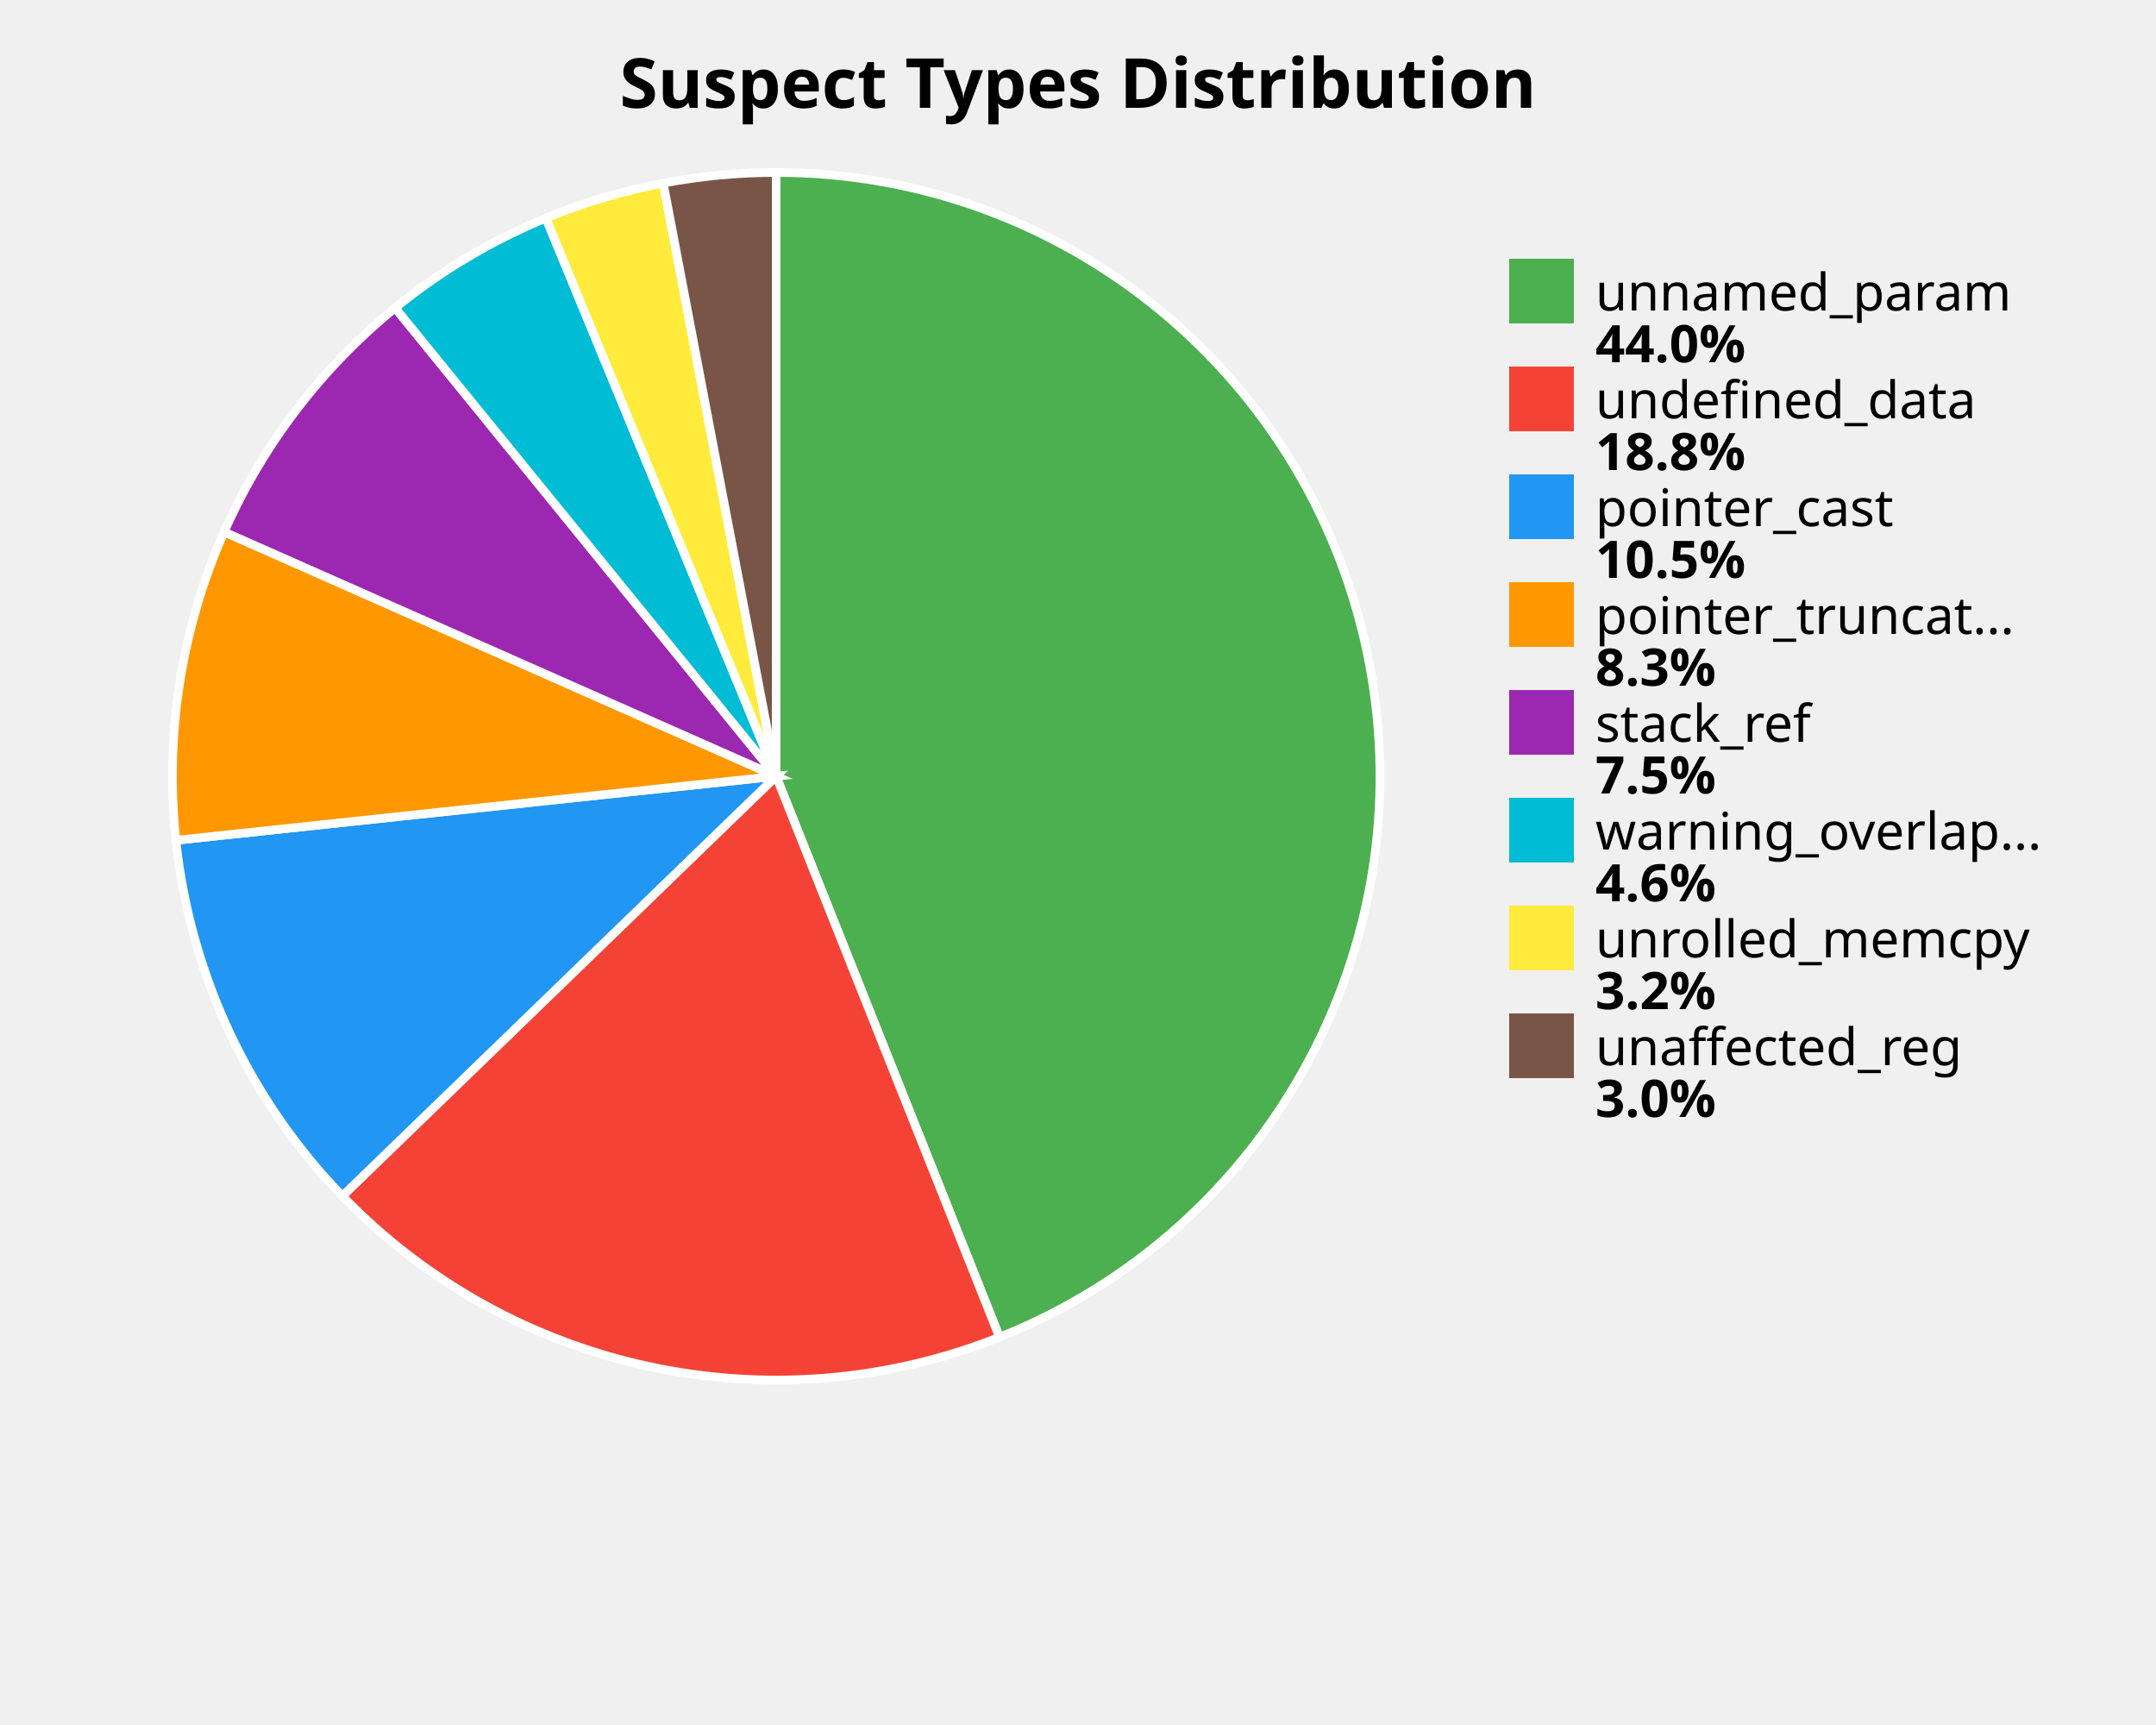
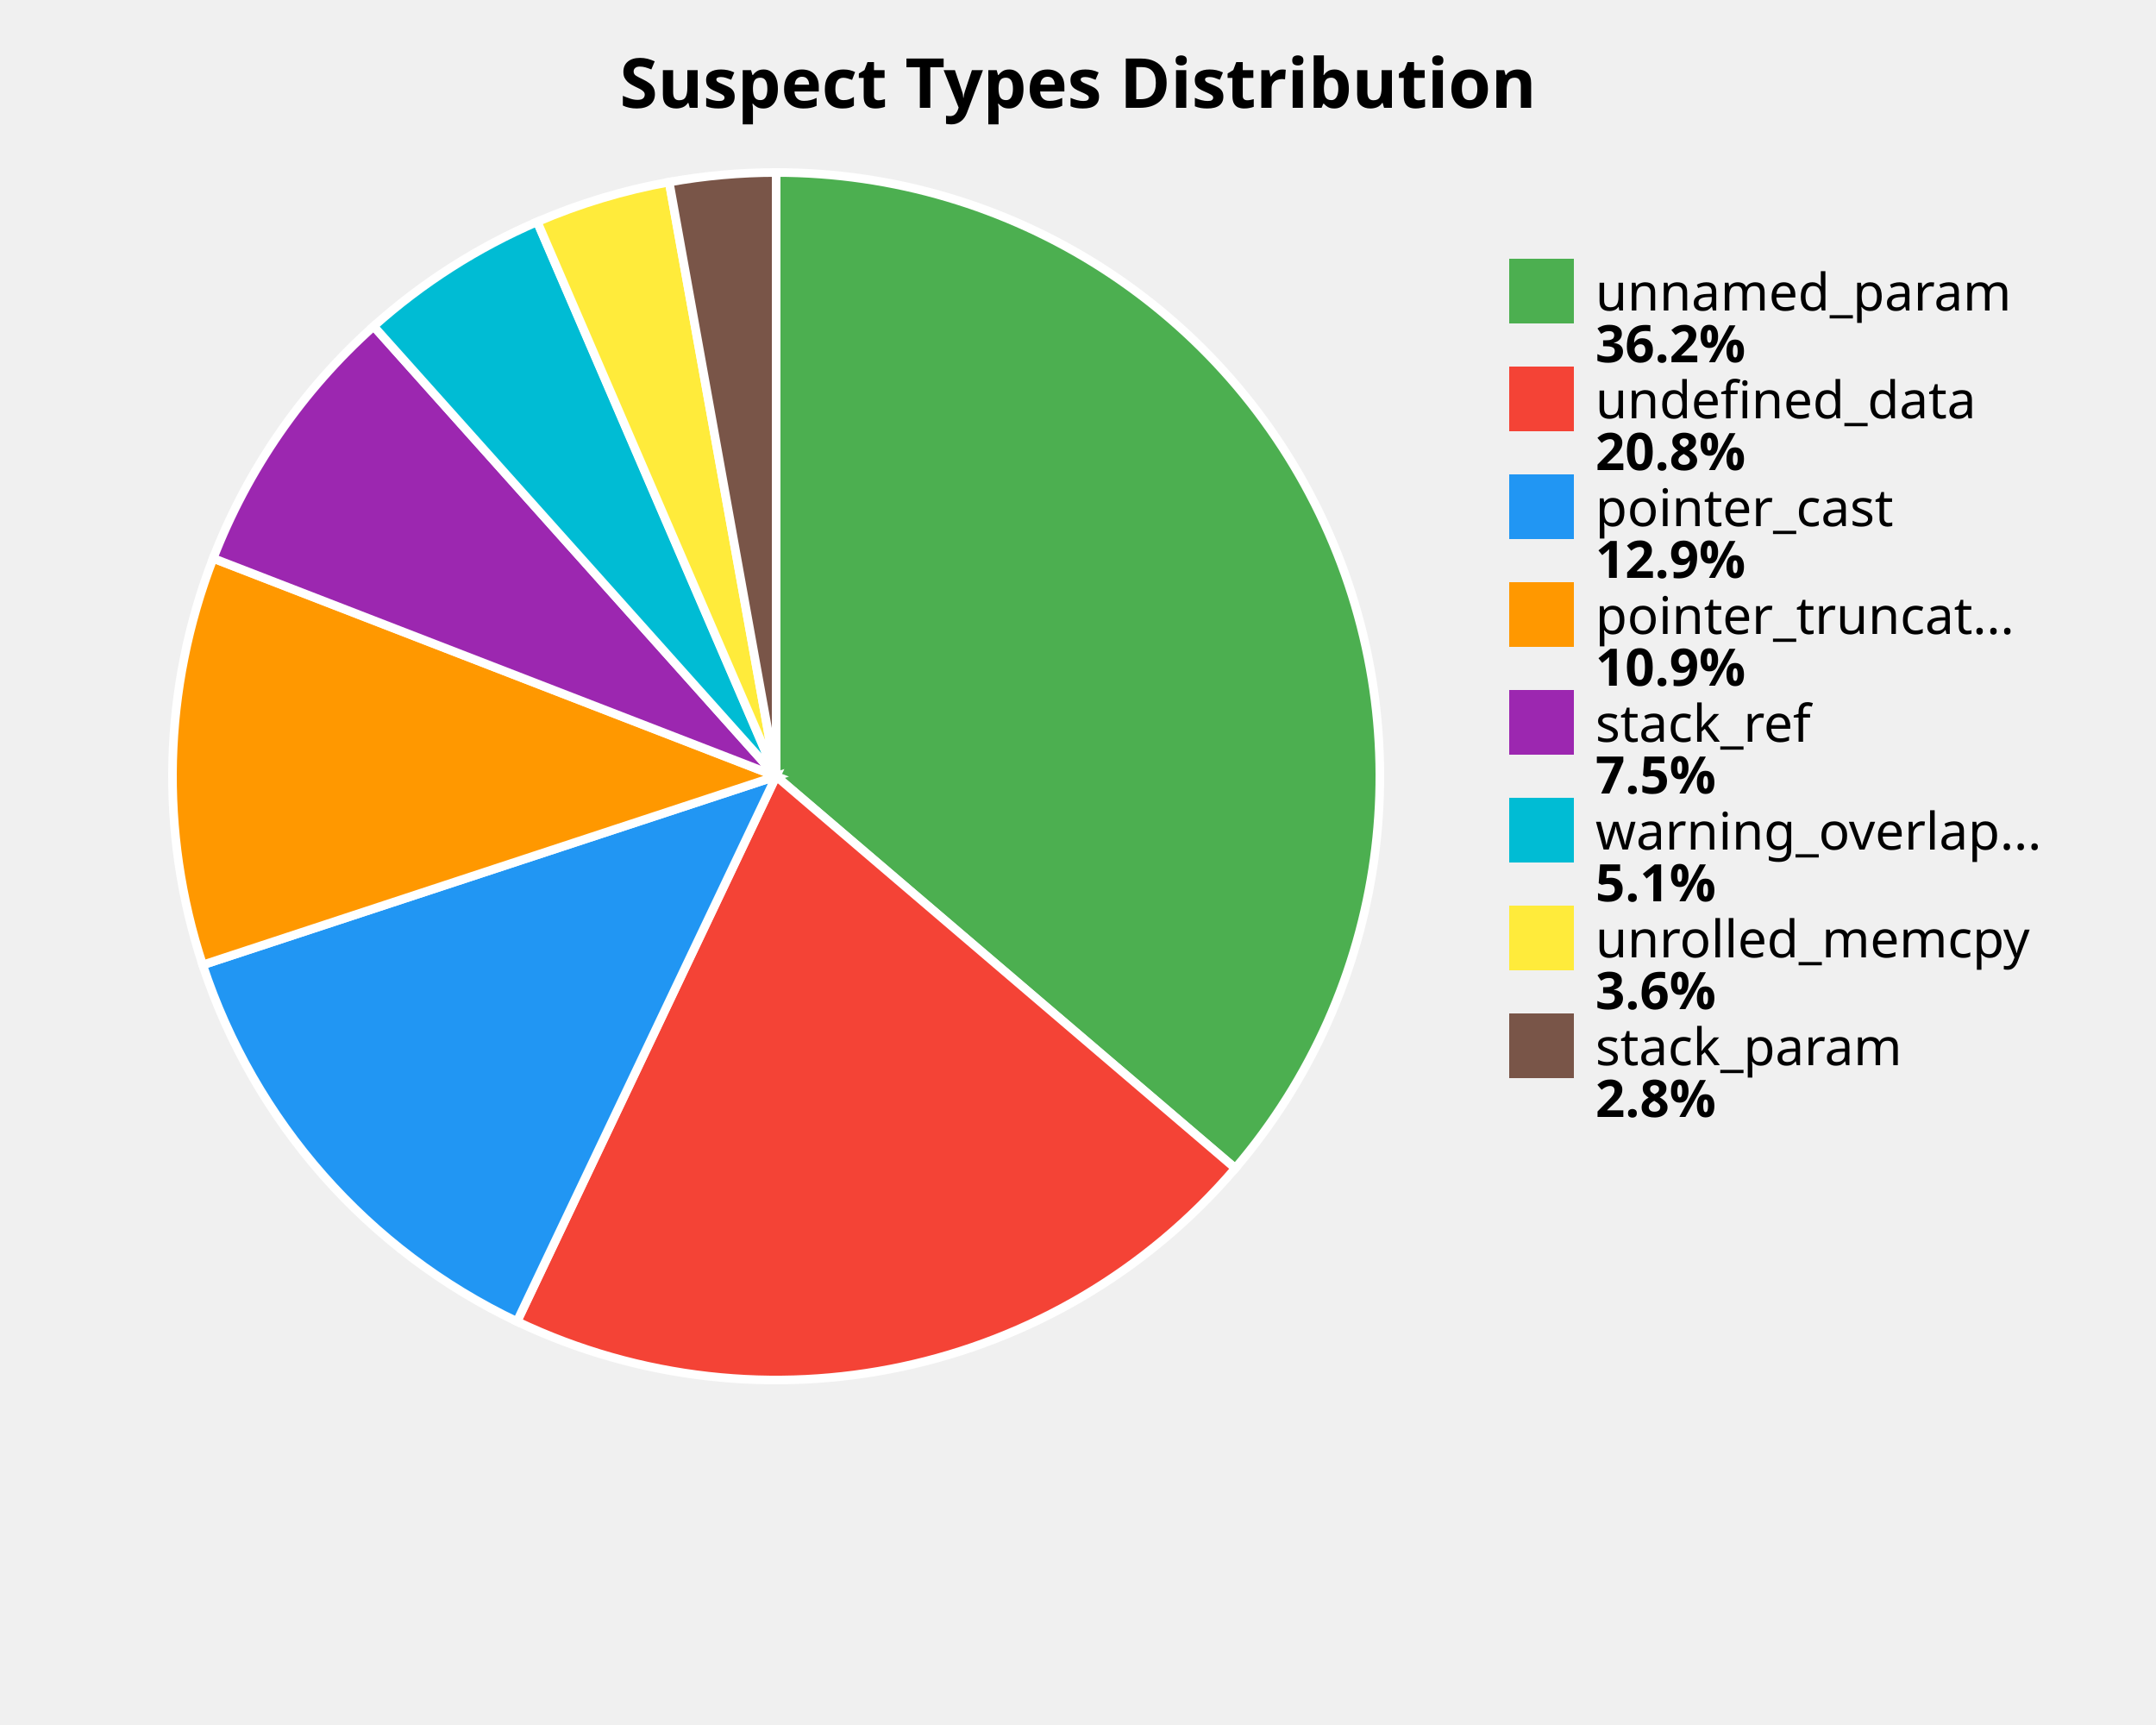
<svg xmlns="http://www.w3.org/2000/svg" width="500" height="400" viewBox="0 0 500 400">
  <style>
    .title { font: bold 16px sans-serif; }
    .label { font: 12px sans-serif; }
    .value { font: bold 12px sans-serif; }
  </style>
  <rect width="100%%" height="100%%" fill="white" />
  <text x="250" y="25" class="title" text-anchor="middle">Suspect Types Distribution</text>
-   <path d="M 180,180 L 180.00,40.00 A 140,140 0 0,1 231.80,310.07 Z" fill="#4CAF50" stroke="white" stroke-width="2" />
-   <path d="M 180,180 L 231.80,310.07 A 140,140 0 0,1 79.39,277.35 Z" fill="#F44336" stroke="white" stroke-width="2" />
-   <path d="M 180,180 L 79.39,277.35 A 140,140 0 0,1 40.79,194.85 Z" fill="#2196F3" stroke="white" stroke-width="2" />
-   <path d="M 180,180 L 40.79,194.85 A 140,140 0 0,1 51.98,123.34 Z" fill="#FF9800" stroke="white" stroke-width="2" />
-   <path d="M 180,180 L 51.98,123.34 A 140,140 0 0,1 91.64,71.40 Z" fill="#9C27B0" stroke="white" stroke-width="2" />
-   <path d="M 180,180 L 91.64,71.40 A 140,140 0 0,1 126.60,50.58 Z" fill="#00BCD4" stroke="white" stroke-width="2" />
-   <path d="M 180,180 L 126.60,50.58 A 140,140 0 0,1 153.81,42.47 Z" fill="#FFEB3B" stroke="white" stroke-width="2" />
-   <path d="M 180,180 L 153.81,42.47 A 140,140 0 0,1 180.00,40.00 Z" fill="#795548" stroke="white" stroke-width="2" />
+   <path d="M 180,180 L 180.00,40.00 A 140,140 0 0,1 286.47,270.91 Z" fill="#4CAF50" stroke="white" stroke-width="2" />
+   <path d="M 180,180 L 286.47,270.91 A 140,140 0 0,1 119.90,306.44 Z" fill="#F44336" stroke="white" stroke-width="2" />
+   <path d="M 180,180 L 119.90,306.44 A 140,140 0 0,1 47.01,223.75 Z" fill="#2196F3" stroke="white" stroke-width="2" />
+   <path d="M 180,180 L 47.01,223.75 A 140,140 0 0,1 49.44,129.47 Z" fill="#FF9800" stroke="white" stroke-width="2" />
+   <path d="M 180,180 L 49.44,129.47 A 140,140 0 0,1 86.66,75.66 Z" fill="#9C27B0" stroke="white" stroke-width="2" />
+   <path d="M 180,180 L 86.66,75.66 A 140,140 0 0,1 124.59,51.43 Z" fill="#00BCD4" stroke="white" stroke-width="2" />
+   <path d="M 180,180 L 124.59,51.43 A 140,140 0 0,1 155.19,42.22 Z" fill="#FFEB3B" stroke="white" stroke-width="2" />
+   <path d="M 180,180 L 155.19,42.22 A 140,140 0 0,1 180.00,40.00 Z" fill="#795548" stroke="white" stroke-width="2" />
  <rect x="350" y="60" width="15" height="15" fill="#4CAF50" />
  <text x="370" y="72" class="label">unnamed_param</text>
-   <text x="370" y="84" class="value">44.0%</text>
+   <text x="370" y="84" class="value">36.2%</text>
  <rect x="350" y="85" width="15" height="15" fill="#F44336" />
  <text x="370" y="97" class="label">undefined_data</text>
-   <text x="370" y="109" class="value">18.8%</text>
+   <text x="370" y="109" class="value">20.8%</text>
  <rect x="350" y="110" width="15" height="15" fill="#2196F3" />
  <text x="370" y="122" class="label">pointer_cast</text>
-   <text x="370" y="134" class="value">10.5%</text>
+   <text x="370" y="134" class="value">12.9%</text>
  <rect x="350" y="135" width="15" height="15" fill="#FF9800" />
  <text x="370" y="147" class="label">pointer_truncat...</text>
-   <text x="370" y="159" class="value">8.3%</text>
+   <text x="370" y="159" class="value">10.9%</text>
  <rect x="350" y="160" width="15" height="15" fill="#9C27B0" />
  <text x="370" y="172" class="label">stack_ref</text>
  <text x="370" y="184" class="value">7.5%</text>
  <rect x="350" y="185" width="15" height="15" fill="#00BCD4" />
  <text x="370" y="197" class="label">warning_overlap...</text>
-   <text x="370" y="209" class="value">4.6%</text>
+   <text x="370" y="209" class="value">5.1%</text>
  <rect x="350" y="210" width="15" height="15" fill="#FFEB3B" />
  <text x="370" y="222" class="label">unrolled_memcpy</text>
-   <text x="370" y="234" class="value">3.2%</text>
+   <text x="370" y="234" class="value">3.6%</text>
  <rect x="350" y="235" width="15" height="15" fill="#795548" />
-   <text x="370" y="247" class="label">unaffected_reg</text>
-   <text x="370" y="259" class="value">3.0%</text>
+   <text x="370" y="247" class="label">stack_param</text>
+   <text x="370" y="259" class="value">2.8%</text>
</svg>
